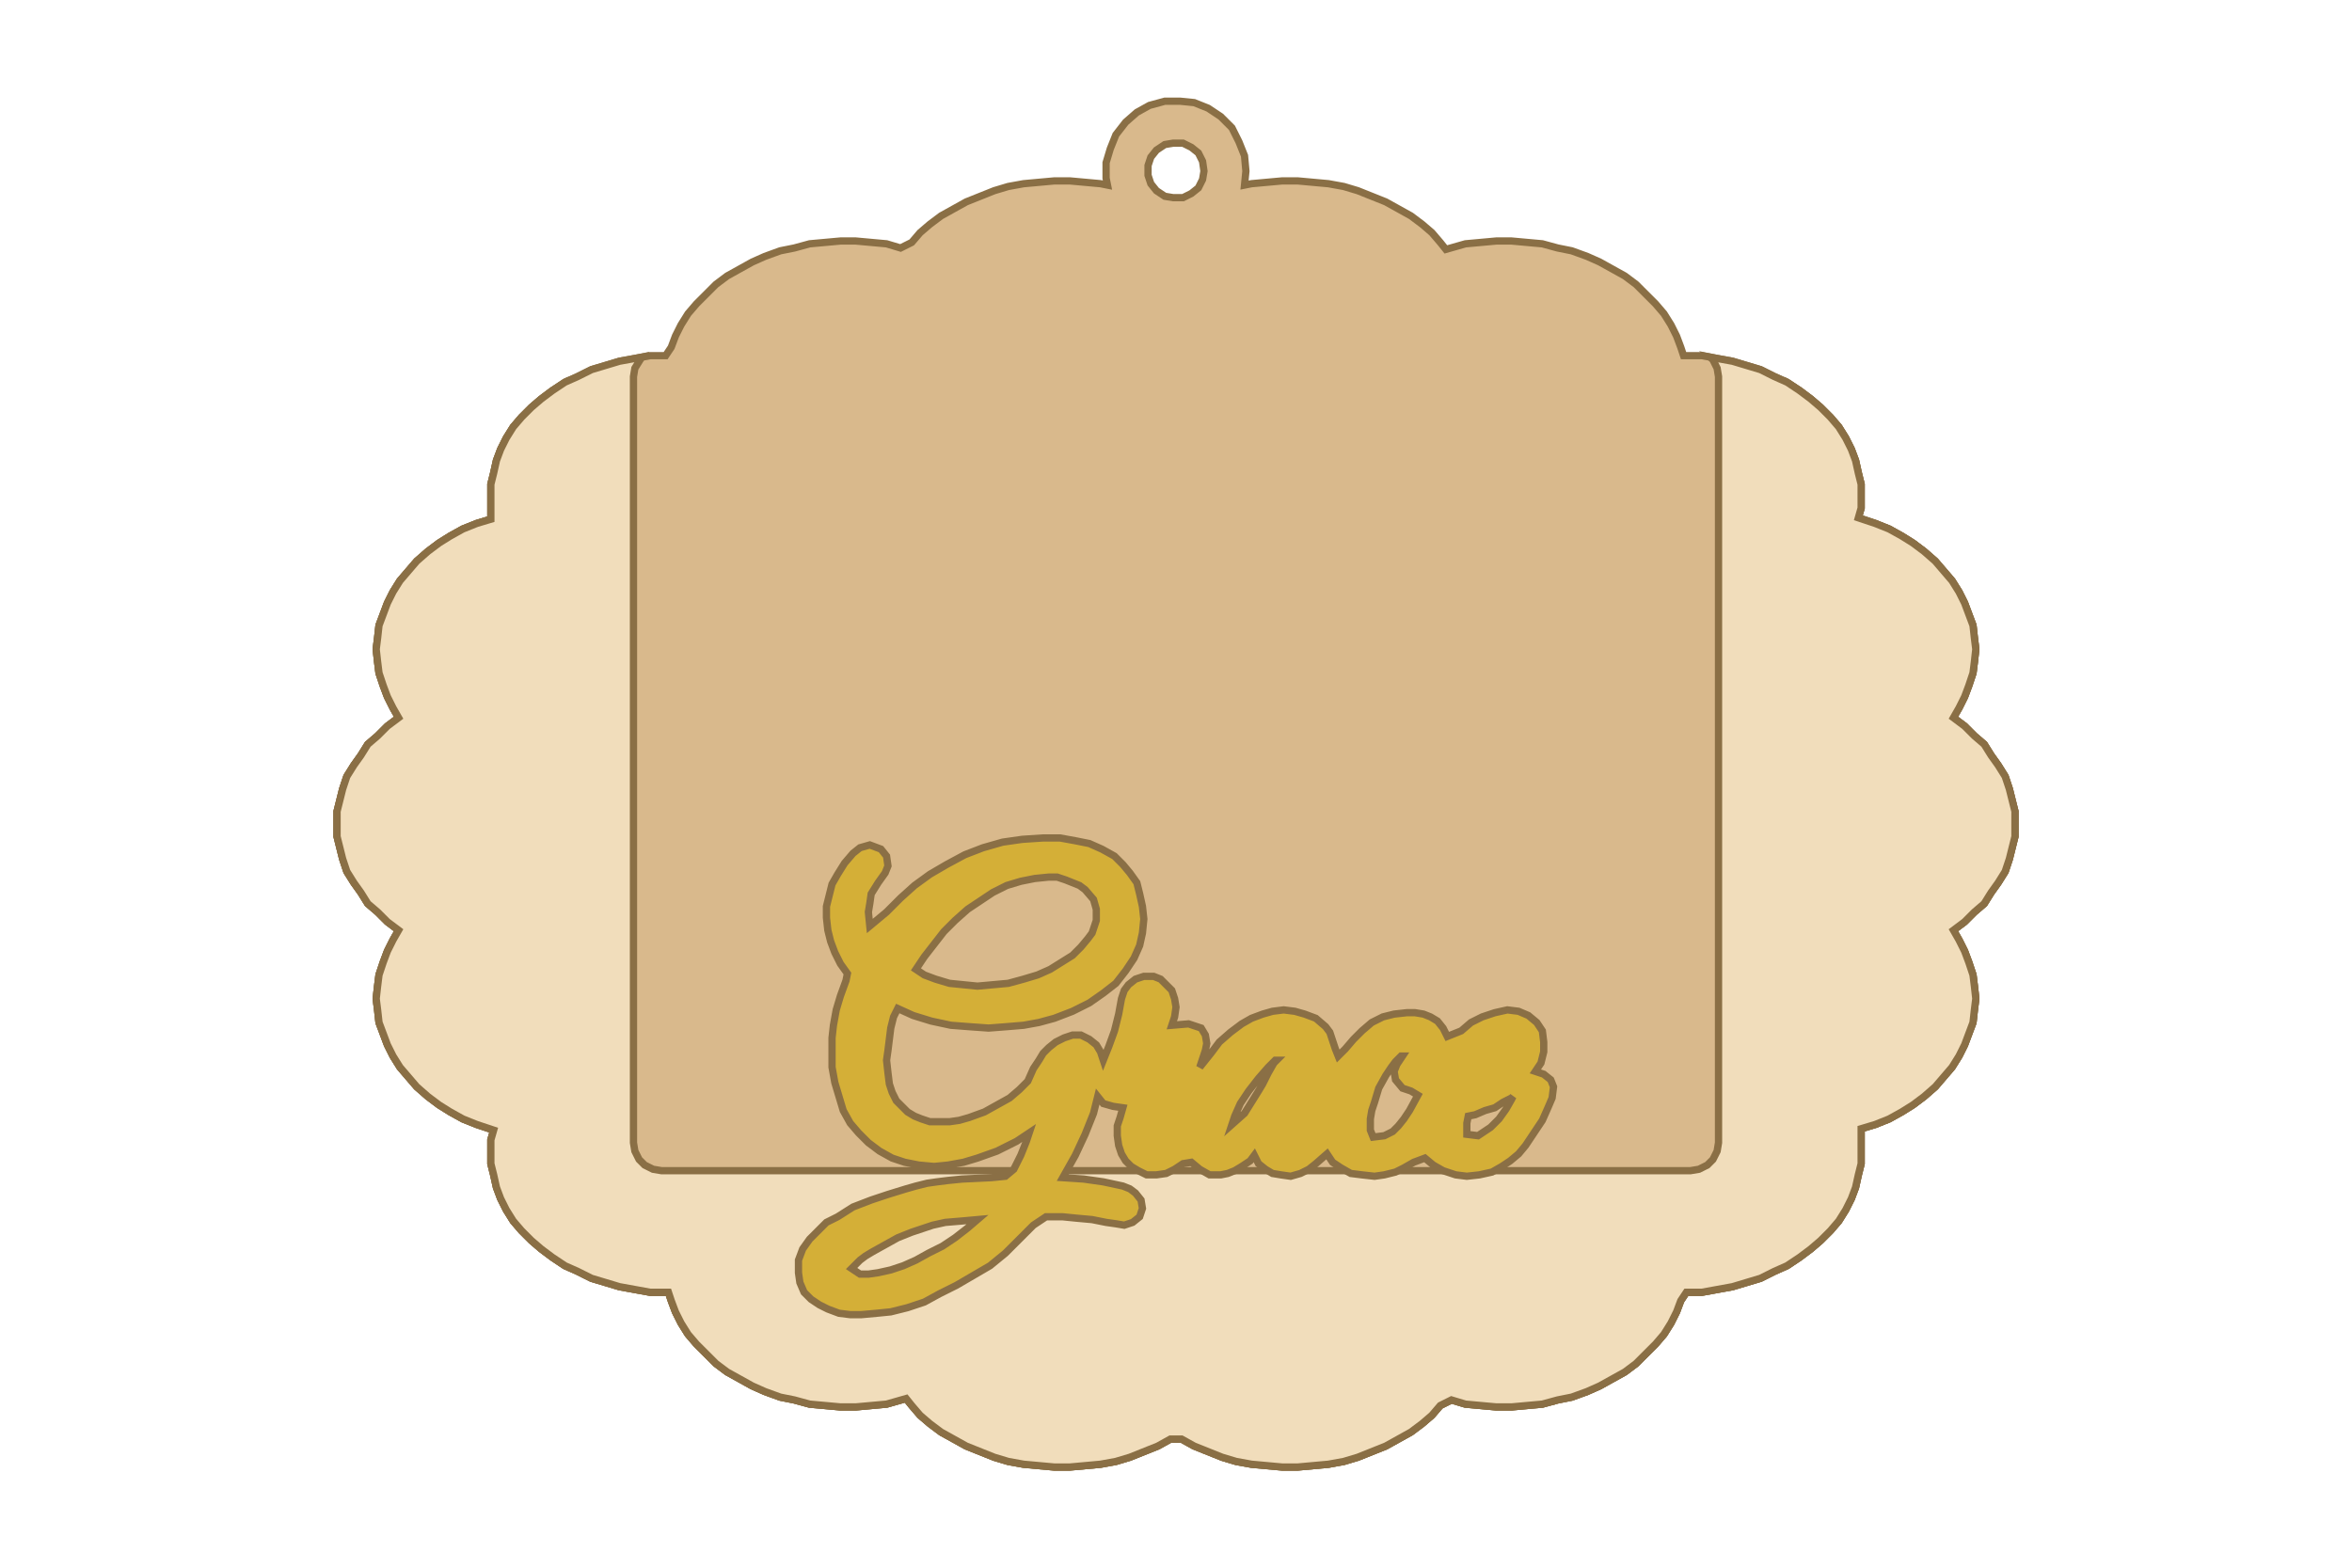
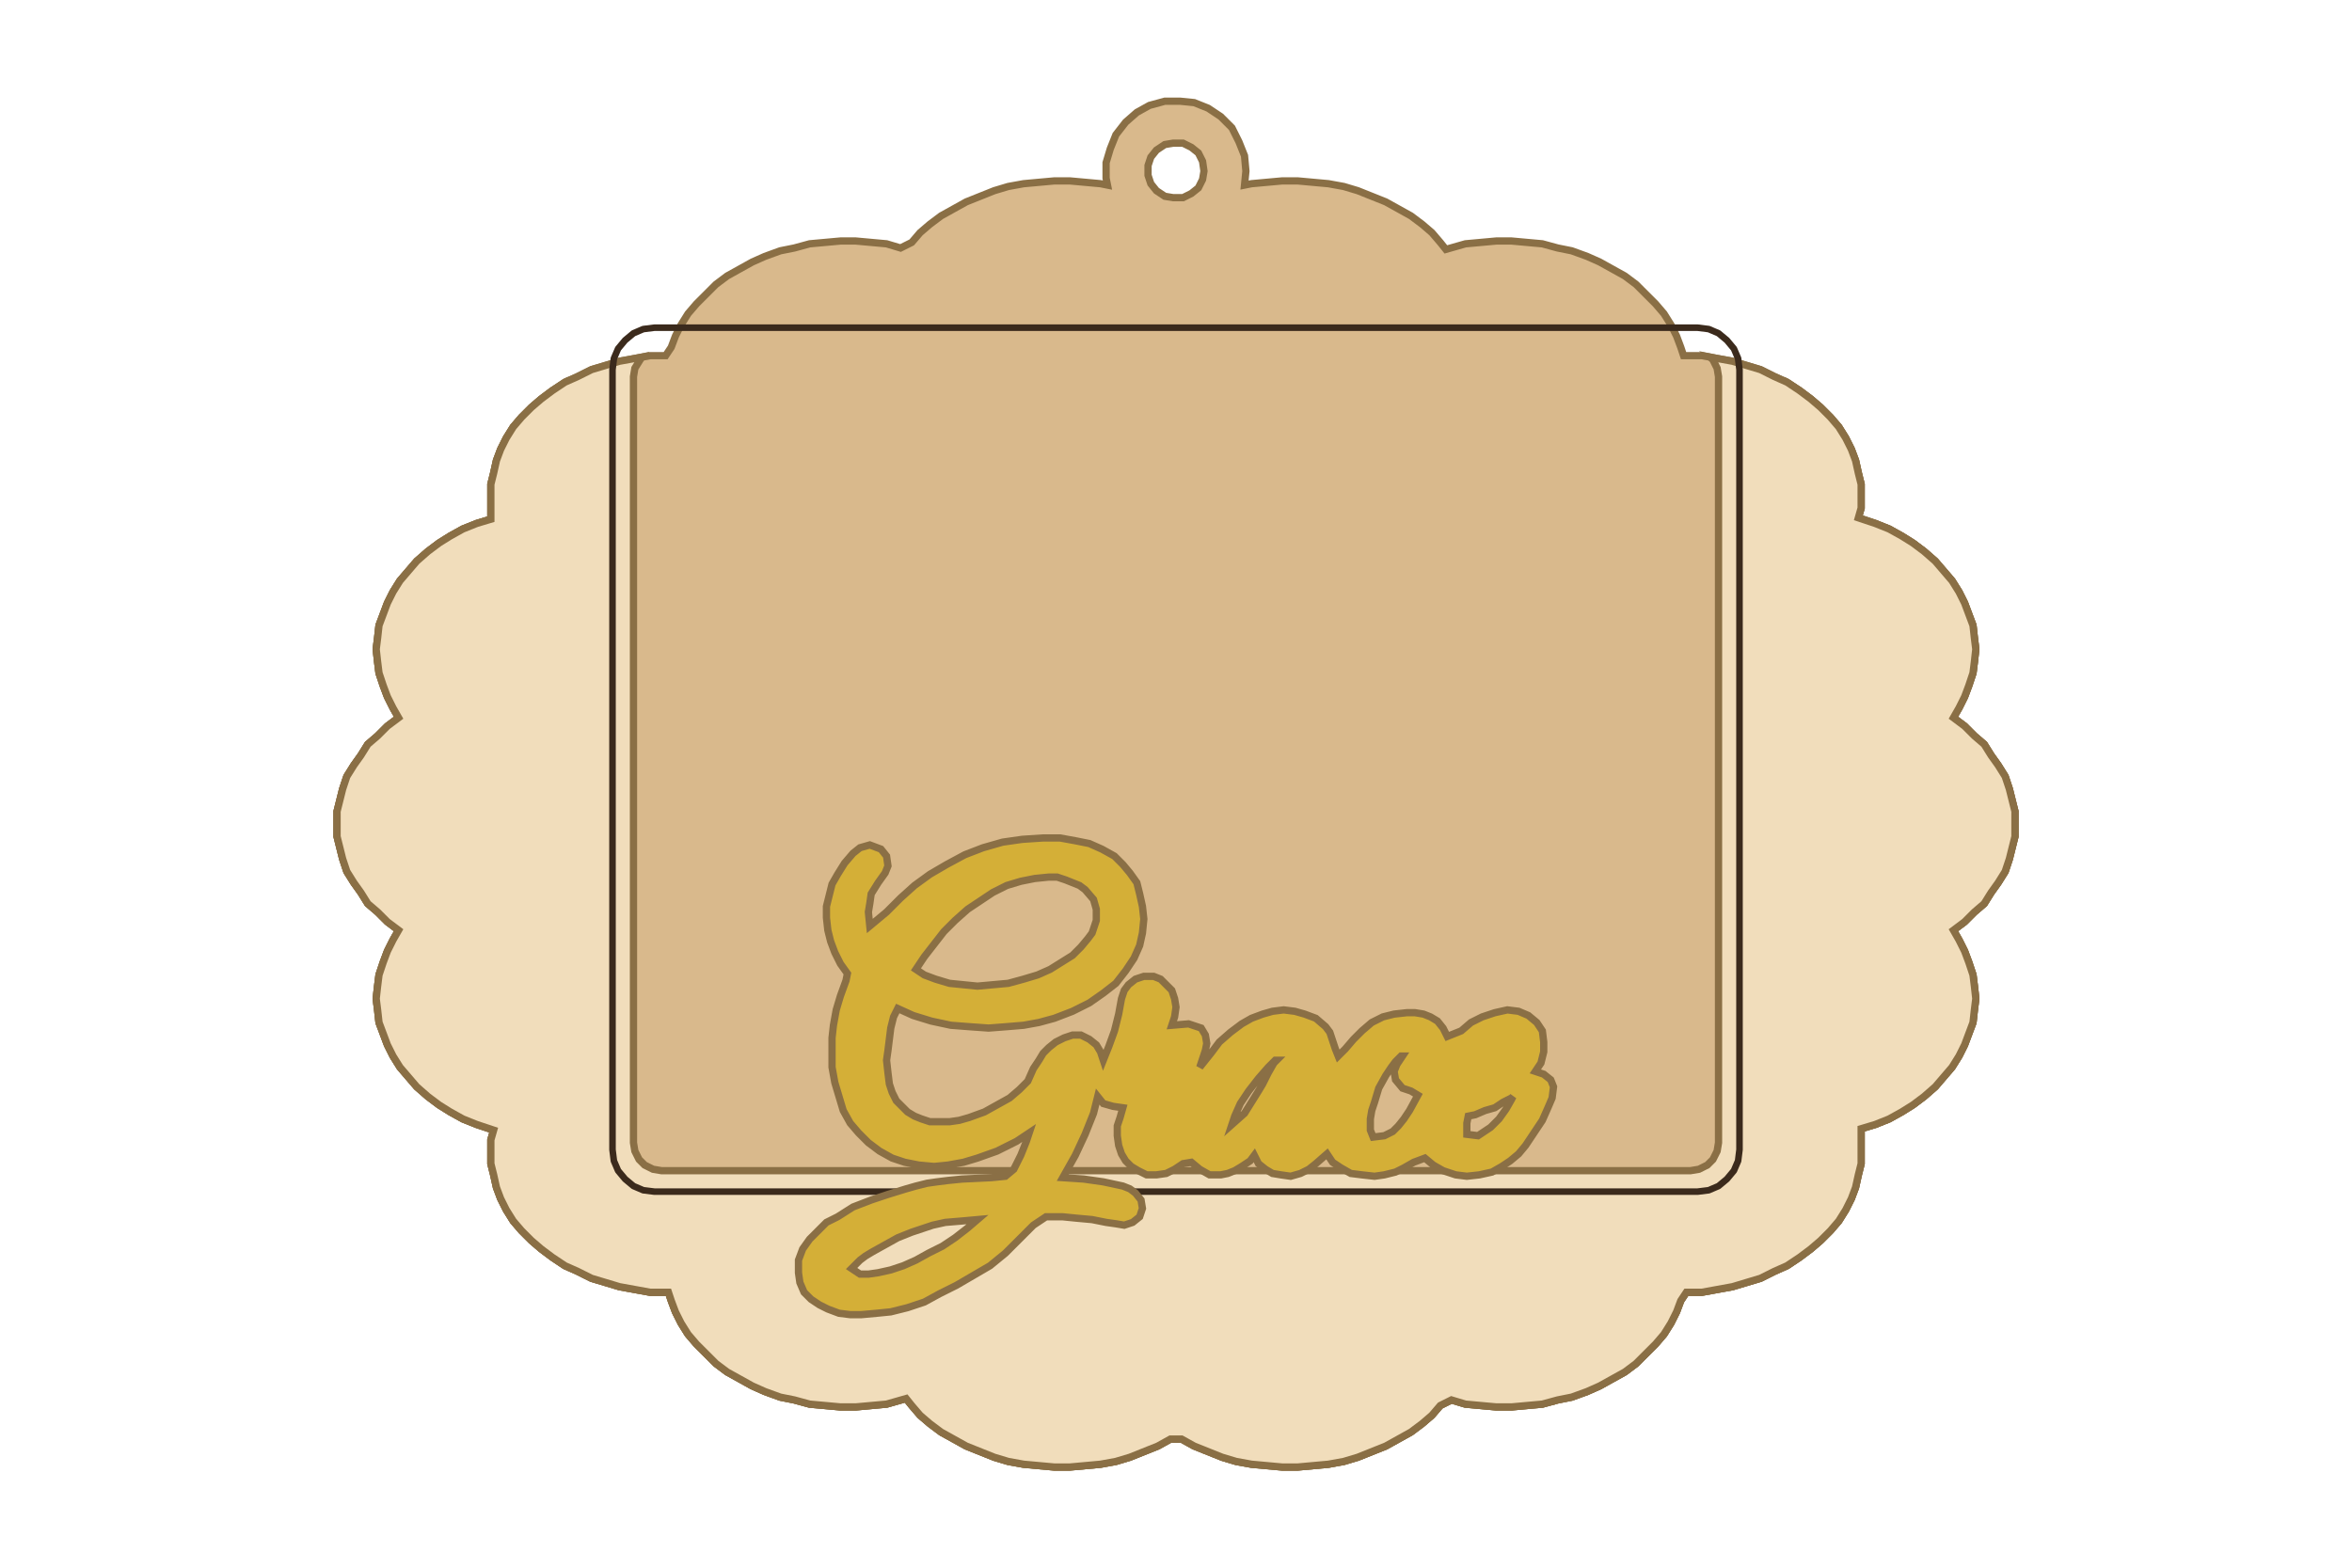
<svg xmlns="http://www.w3.org/2000/svg" width="300" height="200" viewBox="-7.2 -12.94 134.4 112.14">
  <path fill="#D9B98C" fill-rule="evenodd" stroke="#8A6F45" stroke-width=".52" d="m61.3-5.6 1 .4.9.6.8.8.5 1 .4 1L65-.7l-.1 1 .5-.1 1.1-.1 1.1-.1h1.1l1.1.1 1.1.1 1.1.2 1 .3 1 .4 1 .4.9.5.9.5.8.6.7.6.6.7.4.5 1.4-.4 1.1-.1 1.1-.1H84l1.1.1 1.1.1 1.1.3 1 .2 1.1.4.9.4.9.5.9.5.8.6.7.7.7.7.6.7.5.8.4.8.3.8.2.6h1.3l1.1.2 1.1.2 1 .3 1 .3 1 .5.9.4.9.6.8.6.7.6.7.7.6.7.5.8.4.8.3.8.2.9.2.8v1.7l-.2.7 1.2.4 1 .4.9.5.8.5.8.6.8.7.6.7.6.7.5.8.4.8.3.8.3.8.1.9.1.8-.1.9-.1.8-.3.9-.3.8-.4.8-.4.7.8.6.7.7.7.6.5.8.5.7.5.8.3.9.2.8.2.8v1.8l-.2.8-.2.8-.3.9-.5.8-.5.7-.5.8-.7.6-.7.7-.8.6.4.7.4.8.3.8.3.9.1.8.1.9-.1.8-.1.9-.3.8-.3.8-.4.8-.5.8-.6.7-.6.7-.8.7-.8.6-.8.5-.9.5-1 .4-1 .3v2.5l-.2.8-.2.9-.3.8-.4.8-.5.8-.6.7-.7.7-.7.6-.8.6-.9.6-.9.4-1 .5-1 .3-1 .3-1.1.2-1.1.2h-1.1l-.4.6-.3.8-.4.8-.5.8-.6.7-.7.7-.7.7-.8.6-.9.5-.9.5-.9.4-1.1.4-1 .2-1.1.3-1.1.1-1.1.1h-1.1l-1.1-.1-1.1-.1-1-.3-.8.4-.6.7-.7.6-.8.6-.9.5-.9.5-1 .4-1 .4-1 .3-1.1.2-1.1.1-1.1.1h-1.1l-1.1-.1-1.1-.1-1.1-.2-1-.3-1-.4-1-.4-.9-.5h-.8l-.9.5-1 .4-1 .4-1 .3-1.1.2-1.1.1-1.1.1h-1.1l-1.1-.1-1.1-.1-1.1-.2-1-.3-1-.4-1-.4-.9-.5-.9-.5-.8-.6-.7-.6-.6-.7-.4-.5-1.4.4-1.1.1-1.1.1H36l-1.1-.1-1.1-.1-1.1-.3-1-.2-1.1-.4-.9-.4-.9-.5-.9-.5-.8-.6-.7-.7-.7-.7-.6-.7-.5-.8-.4-.8-.3-.8-.2-.6h-1.3l-1.1-.2-1.1-.2-1-.3-1-.3-1-.5-.9-.4-.9-.6-.8-.6-.7-.6-.7-.7-.6-.7-.5-.8-.4-.8-.3-.8-.2-.9-.2-.8v-1.7l.2-.7-1.2-.4-1-.4-.9-.5-.8-.5-.8-.6-.8-.7-.6-.7-.6-.7-.5-.8-.4-.8-.3-.8-.3-.8-.1-.9-.1-.8.1-.9.1-.8.3-.9.3-.8.4-.8.4-.7-.8-.6-.7-.7-.7-.6-.5-.8-.5-.7-.5-.8-.3-.9-.2-.8-.2-.8v-1.8l.2-.8.2-.8.3-.9.5-.8.5-.7.5-.8.7-.6.7-.7.8-.6-.4-.7-.4-.8-.3-.8-.3-.9-.1-.8-.1-.9.1-.8.1-.9.3-.8.3-.8.4-.8.5-.8.6-.7.6-.7.8-.7.8-.6.8-.5.9-.5 1-.4 1-.3v-2.5l.2-.8.2-.9.3-.8.4-.8.5-.8.6-.7.7-.7.7-.6.8-.6.9-.6.9-.4 1-.5 1-.3 1-.3 1.1-.2 1.1-.2h1.1l.4-.6.3-.8.4-.8.5-.8.6-.7.7-.7.7-.7.8-.6.9-.5.9-.5.9-.4 1.1-.4 1-.2 1.1-.3 1.1-.1 1.1-.1h1.1l1.1.1 1.1.1 1 .3.8-.4.6-.7.7-.6.8-.6.9-.5.9-.5 1-.4 1-.4 1-.3 1.1-.2 1.1-.1 1.1-.1h1.1l1.1.1 1.1.1.5.1-.1-.5v-1.1l.3-1 .4-1 .7-.9.8-.7.9-.5 1.1-.3h1.1Zm.6 4.2-.3-.6-.5-.4-.6-.3h-.7l-.6.1-.6.4-.4.5-.2.6v.7l.2.6.4.5.6.4.6.1h.7l.6-.3.5-.4.3-.6.1-.6Z" />
  <path fill="#E8CFA6" fill-rule="evenodd" stroke="#8A6F45" stroke-width=".52" d="m104.6 15 .8.6.7.6.7.7.6.7.5.8.4.8.3.8.2.9.2.8v1.7l-.2.7 1.2.4 1 .4.9.5.8.5.8.6.8.7.6.7.6.7.5.8.4.8.3.8.3.8.1.9.1.8-.1.9-.1.8-.3.9-.3.8-.4.8-.4.7.8.6.7.7.7.6.5.8.5.7.5.8.3.9.2.8.2.8v1.8l-.2.8-.2.8-.3.9-.5.8-.5.7-.5.8-.7.6-.7.7-.8.6.4.7.4.8.3.8.3.9.1.8.1.9-.1.8-.1.9-.3.8-.3.8-.4.8-.5.8-.6.7-.6.7-.8.7-.8.6-.8.5-.9.5-1 .4-1 .3v2.5l-.2.8-.2.9-.3.8-.4.8-.5.8-.6.7-.7.7-.7.6-.8.6-.9.6-.9.4-1 .5-1 .3-1 .3-1.1.2-1.1.2h-1.1l-.4.6-.3.8-.4.8-.5.8-.6.7-.7.7-.7.7-.8.6-.9.5-.9.5-.9.4-1.1.4-1 .2-1.1.3-1.1.1-1.1.1h-1.1l-1.1-.1-1.1-.1-1-.3-.8.4-.6.7-.7.6-.8.6-.9.5-.9.5-1 .4-1 .4-1 .3-1.1.2-1.1.1-1.1.1h-1.1l-1.1-.1-1.1-.1-1.1-.2-1-.3-1-.4-1-.4-.9-.5h-.8l-.9.5-1 .4-1 .4-1 .3-1.1.2-1.1.1-1.1.1h-1.1l-1.1-.1-1.1-.1-1.1-.2-1-.3-1-.4-1-.4-.9-.5-.9-.5-.8-.6-.7-.6-.6-.7-.4-.5-1.4.4-1.1.1-1.1.1H36l-1.1-.1-1.1-.1-1.1-.3-1-.2-1.1-.4-.9-.4-.9-.5-.9-.5-.8-.6-.7-.7-.7-.7-.6-.7-.5-.8-.4-.8-.3-.8-.2-.6h-1.3l-1.1-.2-1.1-.2-1-.3-1-.3-1-.5-.9-.4-.9-.6-.8-.6-.7-.6-.7-.7-.6-.7-.5-.8-.4-.8-.3-.8-.2-.9-.2-.8v-1.7l.2-.7-1.2-.4-1-.4-.9-.5-.8-.5-.8-.6-.8-.7-.6-.7-.6-.7-.5-.8-.4-.8-.3-.8-.3-.8-.1-.9-.1-.8.1-.9.1-.8.3-.9.3-.8.4-.8.4-.7-.8-.6-.7-.7-.7-.6-.5-.8-.5-.7-.5-.8-.3-.9-.2-.8-.2-.8v-1.8l.2-.8.2-.8.3-.9.5-.8.5-.7.5-.8.7-.6.7-.7.8-.6-.4-.7-.4-.8-.3-.8-.3-.9-.1-.8-.1-.9.1-.8.1-.9.3-.8.3-.8.4-.8.5-.8.6-.7.6-.7.8-.7.8-.6.8-.5.9-.5 1-.4 1-.3v-2.5l.2-.8.2-.9.3-.8.4-.8.5-.8.6-.7.7-.7.7-.6.8-.6.8-.5v61.3h87.6V14.5Z" />
  <path fill="#F1DDBB" fill-rule="evenodd" stroke="#8A6F45" stroke-width=".52" d="m98.7 12.7 1.1.2 1 .3 1 .3 1 .5.9.4.9.6.8.6.7.6.7.7.6.7.5.8.4.8.3.8.2.9.2.8v1.7l-.2.7 1.2.4 1 .4.9.5.8.5.8.6.8.7.6.7.6.7.5.8.4.8.3.8.3.8.1.9.1.8-.1.9-.1.8-.3.9-.3.8-.4.8-.4.7.8.6.7.7.7.6.5.8.5.7.5.8.3.9.2.8.2.8v1.8l-.2.8-.2.8-.3.9-.5.8-.5.7-.5.8-.7.6-.7.7-.8.6.4.7.4.8.3.8.3.9.1.8.1.9-.1.8-.1.9-.3.8-.3.8-.4.8-.5.8-.6.7-.6.7-.8.7-.8.6-.8.5-.9.5-1 .4-1 .3v2.5l-.2.8-.2.9-.3.8-.4.8-.5.8-.6.7-.7.7-.7.6-.8.6-.9.6-.9.4-1 .5-1 .3-1 .3-1.1.2-1.1.2h-1.1l-.4.6-.3.8-.4.8-.5.8-.6.7-.7.7-.7.7-.8.6-.9.5-.9.5-.9.4-1.1.4-1 .2-1.1.3-1.1.1-1.1.1h-1.1l-1.1-.1-1.1-.1-1-.3-.8.4-.6.7-.7.6-.8.6-.9.5-.9.5-1 .4-1 .4-1 .3-1.1.2-1.1.1-1.1.1h-1.1l-1.1-.1-1.1-.1-1.1-.2-1-.3-1-.4-1-.4-.9-.5h-.8l-.9.5-1 .4-1 .4-1 .3-1.1.2-1.1.1-1.1.1h-1.1l-1.1-.1-1.1-.1-1.1-.2-1-.3-1-.4-1-.4-.9-.5-.9-.5-.8-.6-.7-.6-.6-.7-.4-.5-1.4.4-1.1.1-1.1.1H36l-1.1-.1-1.1-.1-1.1-.3-1-.2-1.1-.4-.9-.4-.9-.5-.9-.5-.8-.6-.7-.7-.7-.7-.6-.7-.5-.8-.4-.8-.3-.8-.2-.6h-1.3l-1.1-.2-1.1-.2-1-.3-1-.3-1-.5-.9-.4-.9-.6-.8-.6-.7-.6-.7-.7-.6-.7-.5-.8-.4-.8-.3-.8-.2-.9-.2-.8v-1.7l.2-.7-1.2-.4-1-.4-.9-.5-.8-.5-.8-.6-.8-.7-.6-.7-.6-.7-.5-.8-.4-.8-.3-.8-.3-.8-.1-.9-.1-.8.1-.9.1-.8.3-.9.3-.8.4-.8.4-.7-.8-.6-.7-.7-.7-.6-.5-.8-.5-.7-.5-.8-.3-.9-.2-.8-.2-.8v-1.8l.2-.8.2-.8.3-.9.5-.8.5-.7.5-.8.7-.6.7-.7.8-.6-.4-.7-.4-.8-.3-.8-.3-.9-.1-.8-.1-.9.1-.8.1-.9.3-.8.3-.8.4-.8.5-.8.6-.7.6-.7.8-.7.8-.6.8-.5.9-.5 1-.4 1-.3v-2.5l.2-.8.2-.9.3-.8.4-.8.5-.8.6-.7.7-.7.7-.6.8-.6.9-.6.9-.4 1-.5 1-.3 1-.3 1.1-.2.5-.1-.5.8-.1.6v54.8l.1.6.3.6.4.4.6.3.6.1h73.6l.6-.1.6-.3.4-.4.3-.6.1-.6V14l-.1-.6-.3-.6-.2-.2Z" />
+   <path fill="none" stroke="#3B2A1C" stroke-linecap="round" stroke-linejoin="round" stroke-width=".47" d="m19.7 13.5.1-.8.3-.7.5-.6.6-.5.7-.3.8-.1h74.6l.8.1.7.3.6.5.5.6.3.7.1.8v55.8l-.1.8-.3.7-.5.6-.6.5-.7.3-.8.1H22.7l-.8-.1-.7-.3-.6-.5-.5-.6-.3-.7-.1-.8z" />
  <path fill="#D4AF37" fill-rule="evenodd" stroke="#8A6F45" stroke-width=".52" d="m39.8 59.8-.2.8-.1.8-.1.8-.1.7.1.9.1.8.2.6.3.6.4.4.4.4.5.3.5.2.6.2h1.4l.7-.1.7-.2 1.1-.4.9-.5.9-.5.7-.6.6-.6.4-.9.4-.6.3-.5.4-.4.5-.4.6-.3.6-.2h.6l.6.3.5.4.3.5.2.6.4-1 .4-1.1.3-1.2.2-1.1.2-.6.3-.4.5-.4.6-.2h.7l.5.2.4.4.4.4.2.6.1.6-.1.7-.2.6 1.2-.1.9.3.3.5.1.6-.1.5-.2.6-.2.6.8-1 .6-.8.8-.7.8-.6.7-.4.8-.3.7-.2.8-.1.8.1.7.2.8.3.7.6.3.4.2.6.2.6.2.5.5-.5.6-.7.6-.6.7-.6.8-.4.8-.2.9-.1h.6l.6.1.5.2.5.3.4.5.3.6 1-.4.7-.6.8-.4.9-.3.9-.2.8.1.7.3.6.5.4.6.1.8v.7l-.2.8-.4.6.6.2.5.4.2.5-.1.8-.3.7-.4.9-.6.9-.6.9-.5.6-.6.5-.6.4-.7.4-.9.2-.9.1-.8-.1-.9-.3-.7-.4-.6-.5-.8.3-.7.4-.6.3-.8.2-.7.1-.9-.1-.8-.1-.7-.4-.6-.4-.4-.6-.8.7-.5.4-.6.3-.7.2-.7-.1-.6-.1-.5-.3-.5-.4-.3-.6-.3.4-.6.4-.5.3-.5.2-.5.1h-.8l-.7-.4-.6-.5-.6.1-.6.4-.6.3-.7.1h-.7l-.6-.3-.5-.3-.4-.4-.3-.5-.2-.6-.1-.7v-.7l.2-.6.2-.7-.7-.1-.7-.2-.4-.5-.3 1.2-.6 1.5-.7 1.5-.9 1.6 1.5.1 1.4.2 1.4.3.5.2.4.3.4.5.1.6-.2.6-.5.4-.6.2-.6-.1-.7-.1-1-.2-1.1-.1-1-.1h-1.2l-.9.6-1 1-1 1-1.1.9-1.2.7-1.2.7-1.2.6-1.1.6-1.2.4-1.2.3-1 .1-1.1.1h-.8l-.8-.1-.8-.3-.6-.3-.6-.4-.5-.5-.3-.7-.1-.7v-.9l.3-.8.5-.7.6-.6.6-.6.8-.4 1.1-.7 1.3-.5 1.2-.4 1.3-.4.7-.2.8-.2.7-.1.8-.1 1-.1 2.1-.1 1-.1.6-.5.5-1 .4-1 .2-.6-.9.6-1.4.7-1.4.5-1 .3-1.1.2-1 .1-1.1-.1-1-.2-.9-.3-.9-.5-.8-.6-.7-.7-.6-.7-.5-.9-.3-1-.3-1-.2-1.1v-2.1l.1-.9.2-1.1.3-1 .4-1.1.1-.5-.5-.7-.4-.8-.3-.8-.2-.8-.1-.9v-.8l.2-.8.2-.8.4-.7.5-.8.6-.7.5-.4.7-.2.8.3.4.5.1.7-.2.5-.5.7-.5.8-.1.7-.1.6.1 1 1.2-1 1-1 1-.9 1.1-.8 1.2-.7 1.3-.7 1.3-.5 1.4-.4 1.4-.2 1.5-.1h1.2l1.1.2 1 .2.9.4.9.5.6.6.5.6.5.7.2.8.2.9.1.9-.1 1-.2.9-.4.9-.6.9-.7.9-.9.7-1 .7-1.2.6-1.3.5-1.1.3-1.1.2-1.2.1-1.3.1-1.4-.1-1.3-.1-1.4-.3-1.3-.4-1.1-.5Zm4.9 14.6-1.2.1-.9.2-.6.2-.9.3-1 .4-.9.5-.9.5-.5.3-.4.3-.6.6.6.4h.6l.7-.1.9-.2.9-.3.9-.4.9-.5 1-.5.9-.6.9-.7.7-.6ZM84 65.6l-.6.3-.6.4-.7.2-.7.3-.5.1-.1.5v.8l.8.1.9-.6.6-.6.5-.7.4-.7.1-.2Zm-7.9-3-.4.4-.3.4-.4.6-.5.9-.3 1-.2.6-.1.6v.8l.2.5.8-.1.6-.3.4-.4.4-.5.4-.6.6-1.1-.5-.3-.6-.2-.5-.6-.1-.6.2-.5.4-.6Zm-9 .3-.5.5-.7.8-.7.9-.6.9-.4.9-.2.6.9-.8.5-.8.5-.8.3-.5.4-.8.4-.7.2-.2Zm-17.2-13-1 .2-1 .3-1 .5-.9.6-.9.6-.9.8-.8.8-.7.9-.7.9-.6.9.6.4.8.3 1 .3 1 .1 1 .1 1.1-.1 1.1-.1 1.1-.3 1-.3.9-.4.8-.5.8-.5.6-.6.5-.6.3-.4.3-.9v-.8l-.2-.7-.6-.7-.4-.3-.5-.2-.5-.2-.6-.2h-.6Z" />
</svg>
